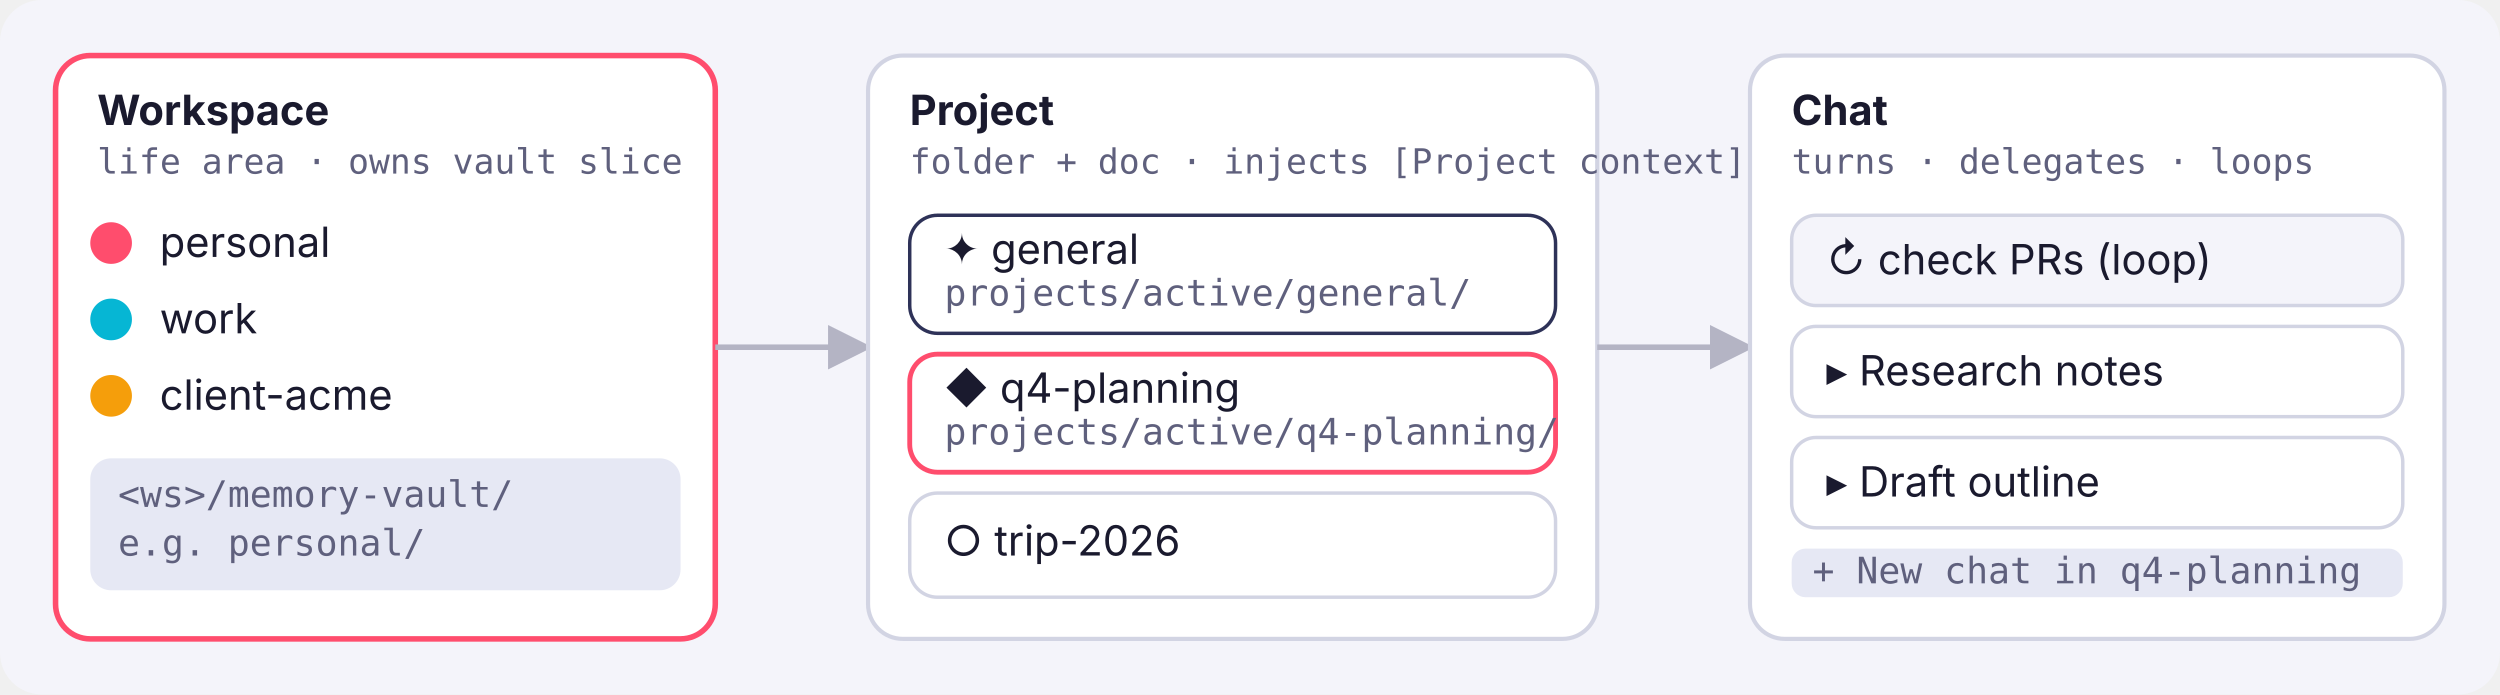
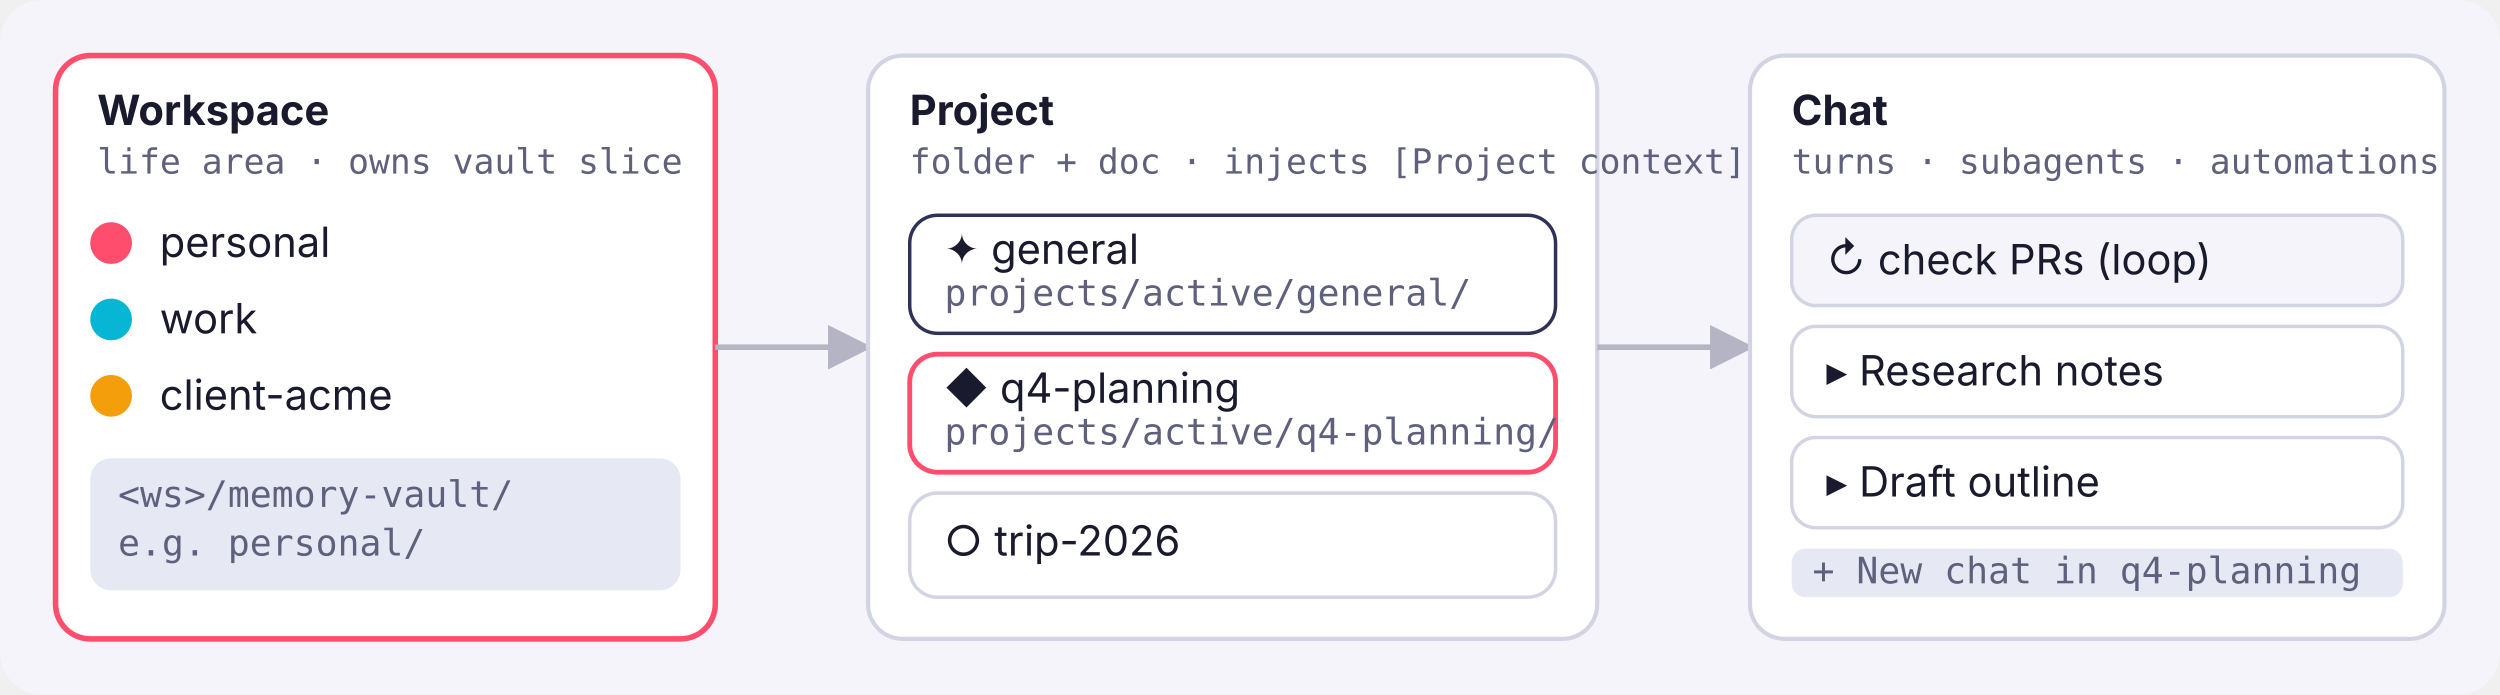
<svg xmlns="http://www.w3.org/2000/svg" viewBox="0 0 720 200" role="img" aria-labelledby="title desc">
  <style>
  .bg { fill: #f4f4fa; }
  .card { fill: #ffffff; stroke: #d2d4e3; stroke-width: 1.2; rx: 10; }
  .card-accent { stroke: #ff4d6d; stroke-width: 1.6; }
  .label { font-family: -apple-system, BlinkMacSystemFont, 'SF Pro Text', sans-serif; font-size: 12px; fill: #1a1a2e; }
  .sublabel { font-family: SFMono-Regular, 'SF Mono', Menlo, monospace; font-size: 10px; fill: #5f607d; }
  .mono { font-family: SFMono-Regular, 'SF Mono', Menlo, monospace; font-size: 10.5px; fill: #5f607d; }
  .arrow { stroke: #b4b4c4; stroke-width: 1.6; fill: none; marker-end: url(#arrowhead); }
  .dot-pink { fill: #ff4d6d; }
  .dot-cyan { fill: #06b6d4; }
  .dot-amber { fill: #f59e0b; }
  .badge { fill: #e6e8f4; rx: 6; }
</style>
  <defs>
    <marker id="arrowhead" viewBox="0 0 10 10" refX="9" refY="5" markerWidth="8" markerHeight="8" orient="auto-start-reverse">
      <path d="M 0 0 L 10 5 L 0 10 z" fill="#b4b4c4" />
    </marker>
  </defs>
  <rect width="720" height="200" rx="12" class="bg" />
  <rect x="16" y="16" width="190" height="168" rx="10" class="card card-accent" />
  <text x="28" y="36" class="label" font-weight="700">Workspace</text>
  <text x="28" y="50" class="sublabel">life area · owns vault slice</text>
  <g font-family="-apple-system, BlinkMacSystemFont, sans-serif" font-size="12">
    <circle cx="32" cy="70" r="6" class="dot-pink" />
    <text x="46" y="74" class="label">personal</text>
    <circle cx="32" cy="92" r="6" class="dot-cyan" />
    <text x="46" y="96" class="label">work</text>
    <circle cx="32" cy="114" r="6" class="dot-amber" />
    <text x="46" y="118" class="label">client-acme</text>
  </g>
  <rect x="26" y="132" width="170" height="38" rx="6" class="badge" />
  <text x="34" y="146" class="mono">&lt;ws&gt;/memory-vault/</text>
  <text x="34" y="160" class="mono">e.g. personal/</text>
  <line x1="206" y1="100" x2="250" y2="100" class="arrow" />
  <rect x="250" y="16" width="210" height="168" rx="10" class="card" />
  <text x="262" y="36" class="label" font-weight="700">Project</text>
  <text x="262" y="50" class="sublabel">folder + doc · injects [Project context]</text>
  <rect x="262" y="62" width="186" height="34" rx="8" fill="#ffffff" stroke="#2e3258" stroke-width="1" stroke-dasharray="0" />
  <text x="272" y="76" class="label" font-size="11">✦ general</text>
  <text x="272" y="88" class="mono" font-size="9">projects/active/general/</text>
  <rect x="262" y="102" width="186" height="34" rx="8" fill="#ffffff" stroke="#ff4d6d" stroke-width="1.4" />
  <text x="272" y="116" class="label" font-size="11">◆ q4-planning</text>
  <text x="272" y="128" class="mono" font-size="9">projects/active/q4-planning/</text>
  <rect x="262" y="142" width="186" height="30" rx="8" fill="#ffffff" stroke="#d2d4e3" stroke-width="1" />
  <text x="272" y="160" class="label" font-size="11">○ trip-2026</text>
  <line x1="460" y1="100" x2="504" y2="100" class="arrow" />
  <rect x="504" y="16" width="200" height="168" rx="10" class="card" />
  <text x="516" y="36" class="label" font-weight="700">Chat</text>
-   <text x="516" y="50" class="sublabel">turns · delegates · loops</text>
+   <text x="516" y="50" class="sublabel">turns · subagents · automations</text>
  <g>
    <rect x="516" y="62" width="176" height="26" rx="7" fill="#f4f4fa" stroke="#d2d4e3" />
    <text x="526" y="79" class="label" font-size="11">↻ check PRs (loop)</text>
    <rect x="516" y="94" width="176" height="26" rx="7" fill="#ffffff" stroke="#d2d4e3" />
    <text x="526" y="111" class="label" font-size="11">▸ Research notes</text>
    <rect x="516" y="126" width="176" height="26" rx="7" fill="#ffffff" stroke="#d2d4e3" />
    <text x="526" y="143" class="label" font-size="11">▸ Draft outline</text>
    <rect x="516" y="158" width="176" height="14" rx="4" fill="#e6e8f4" />
    <text x="522" y="168" class="mono" font-size="8">+ New chat in q4-planning</text>
  </g>
</svg>
